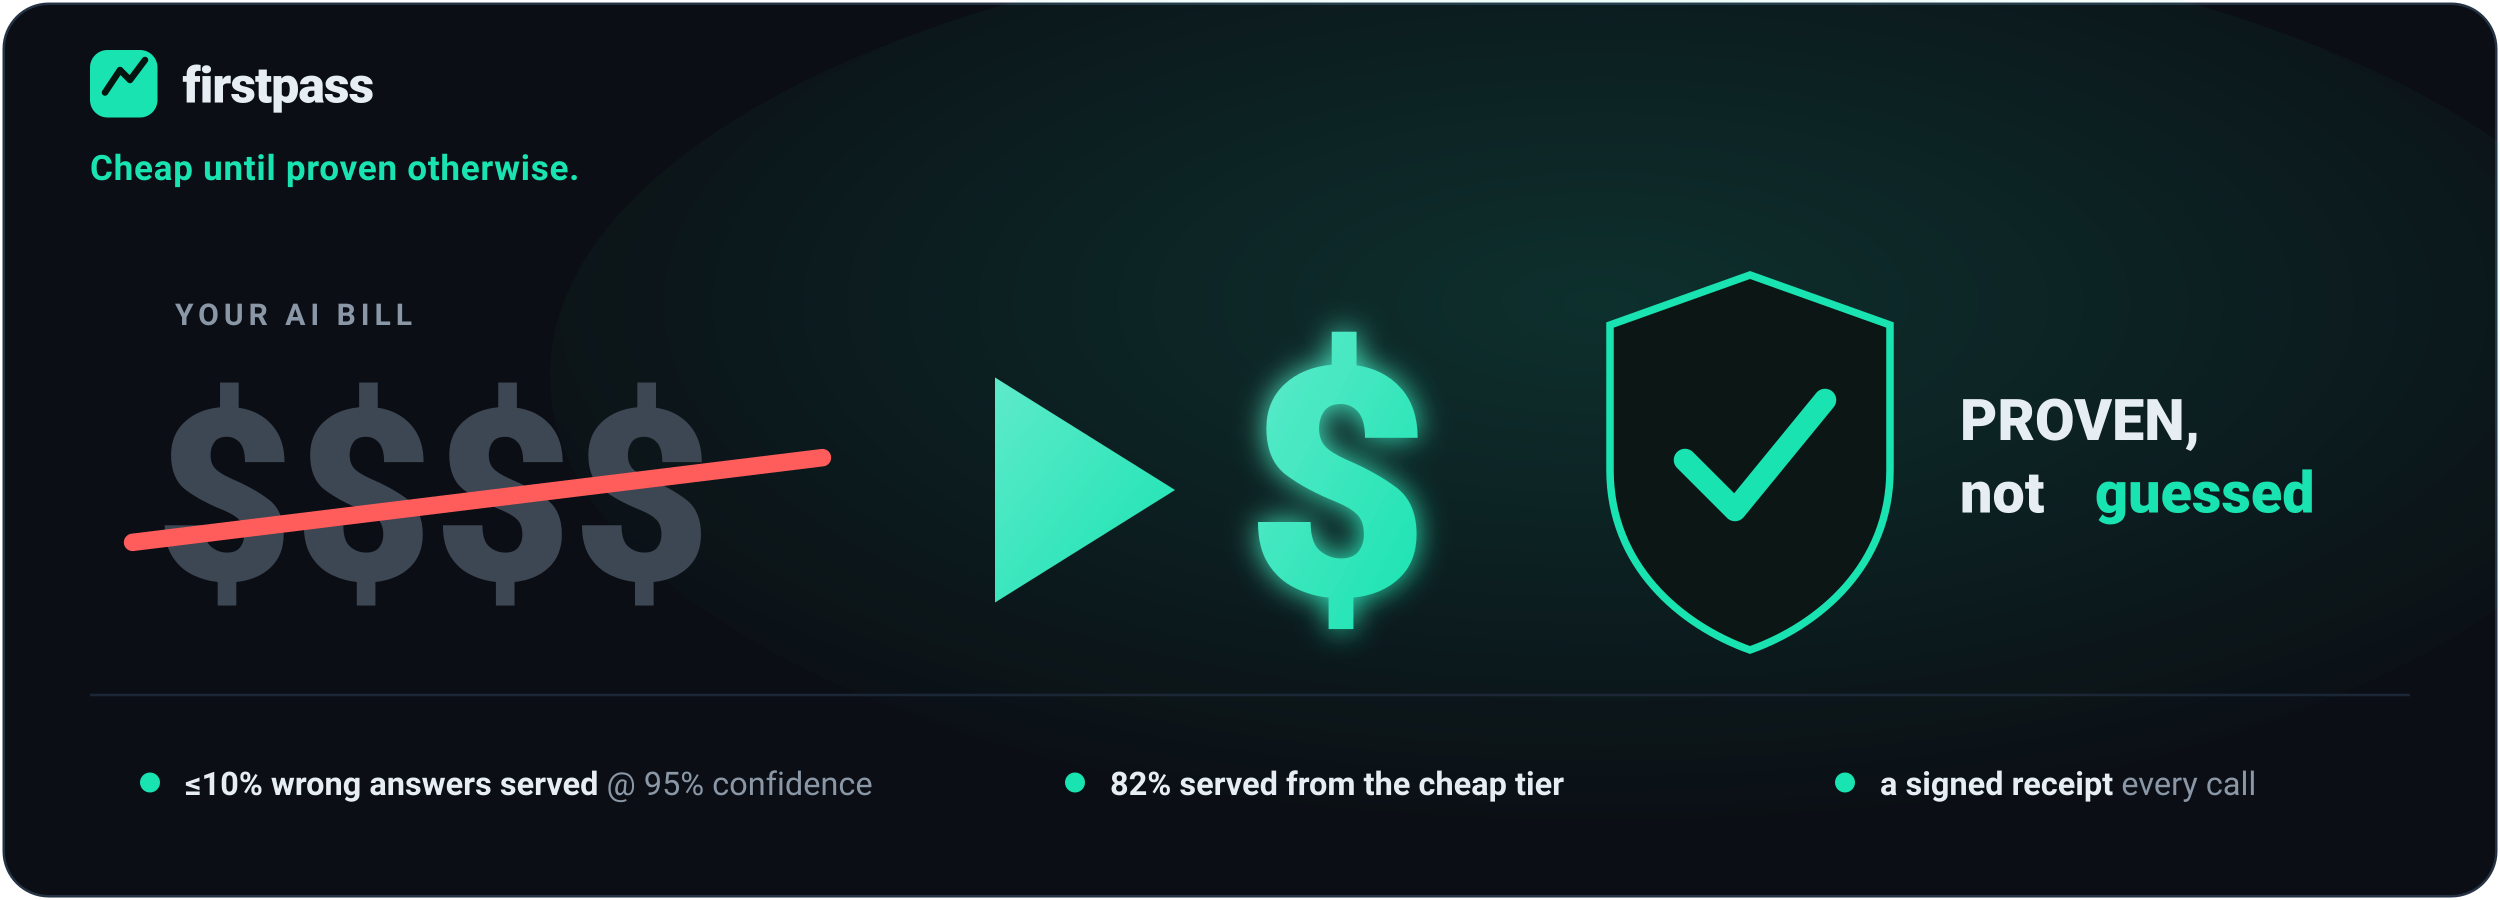
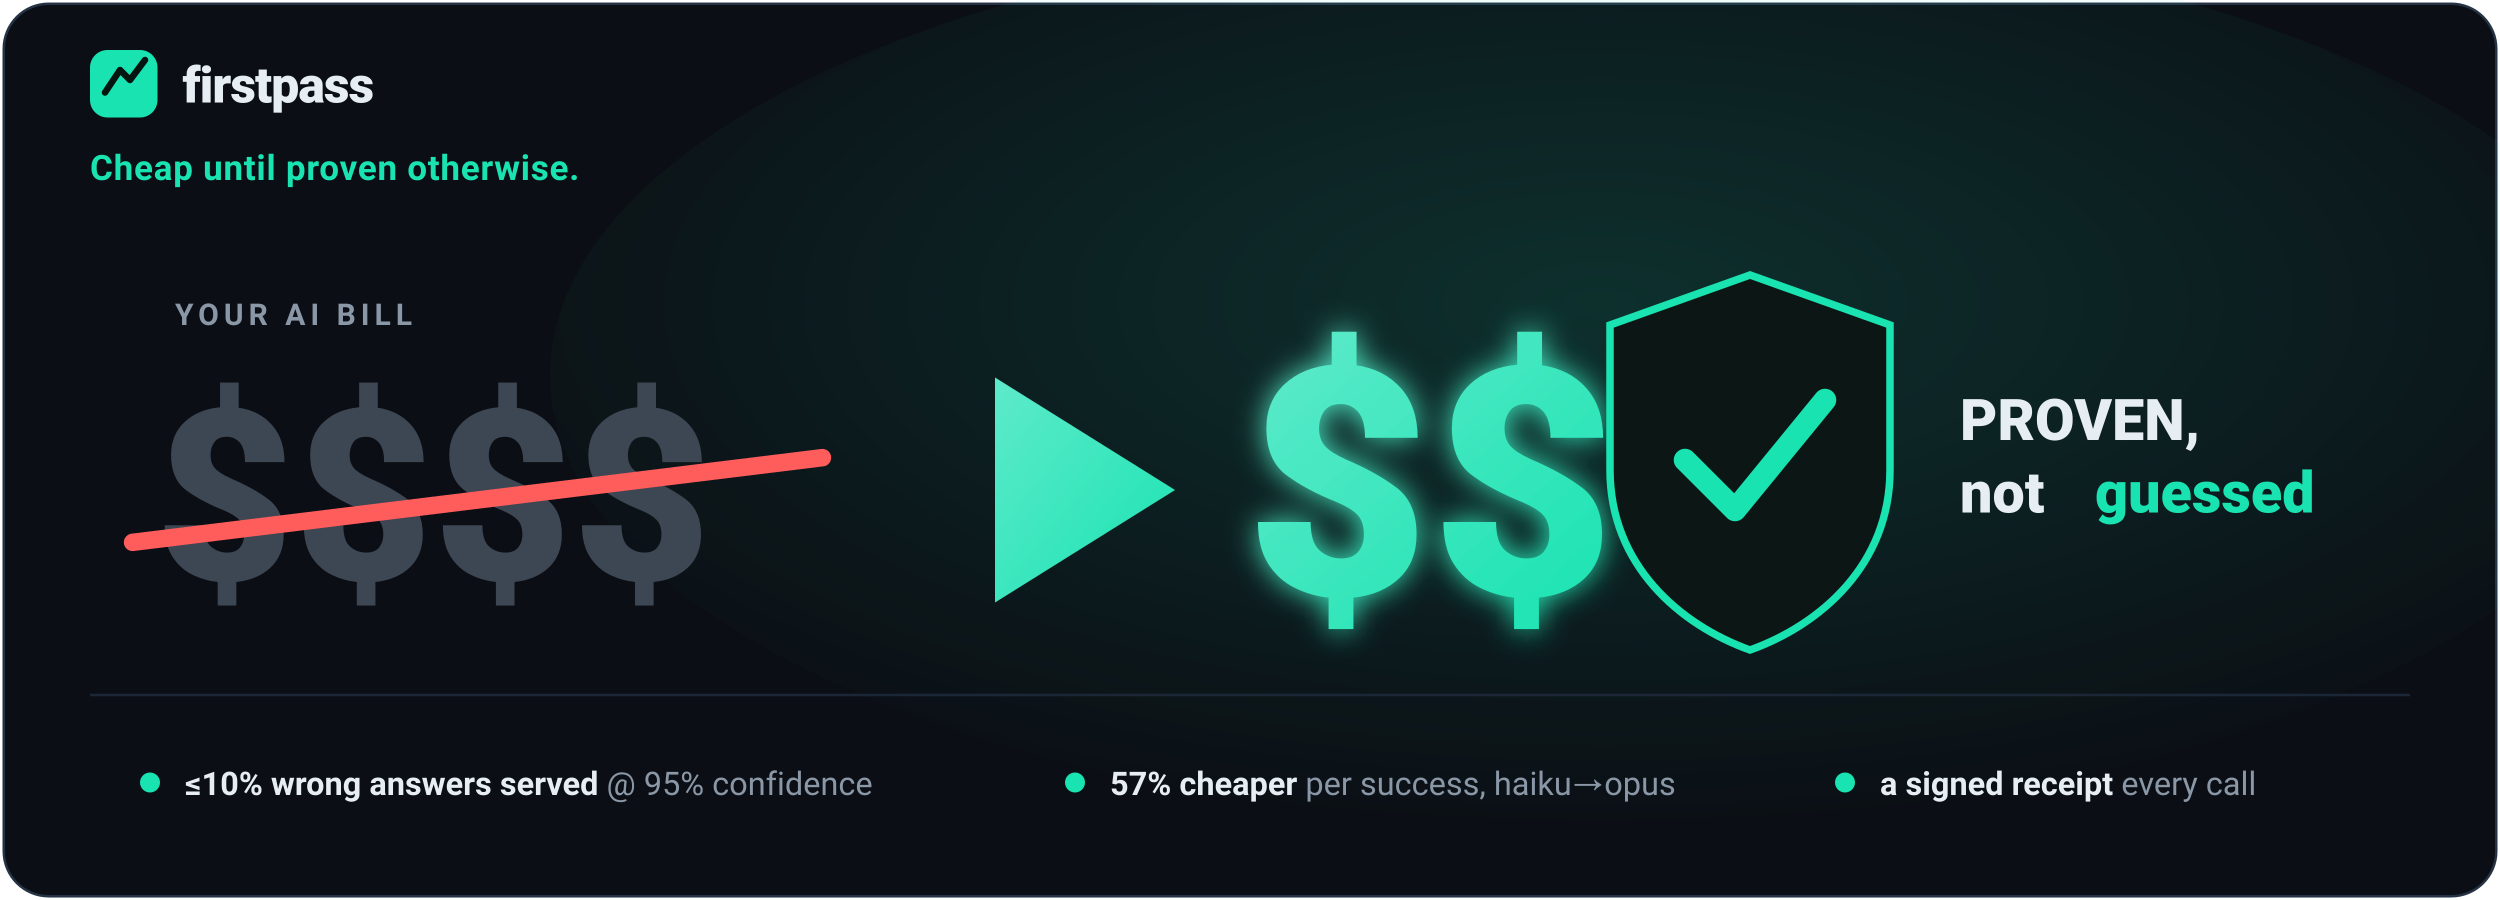
<svg xmlns="http://www.w3.org/2000/svg" viewBox="0 0 1000 360" role="img" preserveAspectRatio="xMidYMid meet" font-family="ui-sans-serif, -apple-system, BlinkMacSystemFont, Segoe UI, Roboto, Helvetica, Arial, sans-serif">
  <defs>
    <linearGradient id="h-mint" x1="0" y1="0" x2="1" y2="1">
      <stop offset="0" stop-color="#5EEACB" />
      <stop offset="1" stop-color="#19E3B1" />
    </linearGradient>
    <radialGradient id="h-haze" cx="0.5" cy="0.42" r="0.6">
      <stop offset="0" stop-color="#19E3B1" stop-opacity="0.16" />
      <stop offset="1" stop-color="#19E3B1" stop-opacity="0" />
    </radialGradient>
    <filter id="h-glow" x="-70%" y="-70%" width="240%" height="240%">
      <feGaussianBlur stdDeviation="6" result="b" />
      <feMerge>
        <feMergeNode in="b" />
        <feMergeNode in="SourceGraphic" />
      </feMerge>
    </filter>
    <marker id="h-arw" markerWidth="10" markerHeight="10" refX="6" refY="5" orient="auto">
      <path d="M0 0 L8 5 L0 10 Z" fill="url(#h-mint)" />
    </marker>
  </defs>
  <rect x="1.5" y="1.5" width="997" height="357" rx="18" fill="#0B0E14" stroke="#243244" />
  <ellipse cx="640" cy="150" rx="420" ry="180" fill="url(#h-haze)" />
  <g transform="translate(36,40)">
    <rect x="0" y="-20" width="27" height="27" rx="7" fill="#19E3B1" />
    <path d="M6 -3 L12 -12 L16 -8 L22 -16" fill="none" stroke="#04140f" stroke-width="2.6" stroke-linecap="round" stroke-linejoin="round" />
    <text x="37" y="1" font-size="20" font-weight="800" fill="#E6EDF3" letter-spacing="-.4">firstpass</text>
  </g>
  <text x="36" y="72" font-size="14" font-weight="600" fill="#19E3B1" letter-spacing="0.3">Cheap until proven otherwise.</text>
  <text x="70" y="130" font-size="12" font-weight="700" fill="#8A97A6" letter-spacing="2">YOUR AI BILL</text>
  <text x="62" y="232" font-size="96" font-weight="900" fill="#3d4653">$$$$</text>
  <line x1="52" y1="200" x2="330" y2="200" stroke="#FF5C5C" stroke-width="7" stroke-linecap="round" transform="rotate(-7 191 200)" />
  <path d="M360 196 L452 196" stroke="url(#h-mint)" stroke-width="9" stroke-linecap="round" marker-end="url(#h-arw)" />
-   <text x="498" y="238" font-size="128" font-weight="900" fill="url(#h-mint)" filter="url(#h-glow)">$</text>
+   <text x="498" y="238" font-size="128" font-weight="900" fill="url(#h-mint)" filter="url(#h-glow)">$$</text>
  <g transform="translate(636,110)">
    <path d="M64 0 L120 20 L120 78 C120 116 92 140 64 150 C36 140 8 116 8 78 L8 20 Z" fill="#0c1614" stroke="#19E3B1" stroke-width="3" />
    <path d="M38 74 L58 94 L94 50" fill="none" stroke="#19E3B1" stroke-width="9" stroke-linecap="round" stroke-linejoin="round" />
  </g>
  <text x="784" y="176" font-size="23" font-weight="900" fill="#E6EDF3">PROVEN,</text>
  <text x="784" y="205" font-size="23" font-weight="900" fill="#E6EDF3">not</text>
  <text x="838" y="205" font-size="23" font-weight="900" fill="#19E3B1">guessed</text>
  <line x1="36" y1="278" x2="964" y2="278" stroke="#1B2636" />
  <g font-size="13" font-weight="600">
    <circle cx="60" cy="313" r="4" fill="#19E3B1" />
    <text x="74" y="318" fill="#E6EDF3">≤10% wrong answers served <tspan fill="#8A97A6" font-weight="400">@ 95% confidence</tspan>
    </text>
    <circle cx="430" cy="313" r="4" fill="#19E3B1" />
-     <text x="444" y="318" fill="#E6EDF3">82% served from the cheap tier</text>
+     <text x="444" y="318" fill="#E6EDF3">57% cheaper <tspan fill="#8A97A6" font-weight="400">per success, haiku→opus</tspan>
+     </text>
    <circle cx="738" cy="313" r="4" fill="#19E3B1" />
    <text x="752" y="318" fill="#E6EDF3">a signed receipt <tspan fill="#8A97A6" font-weight="400">every call</tspan>
    </text>
  </g>
</svg>
